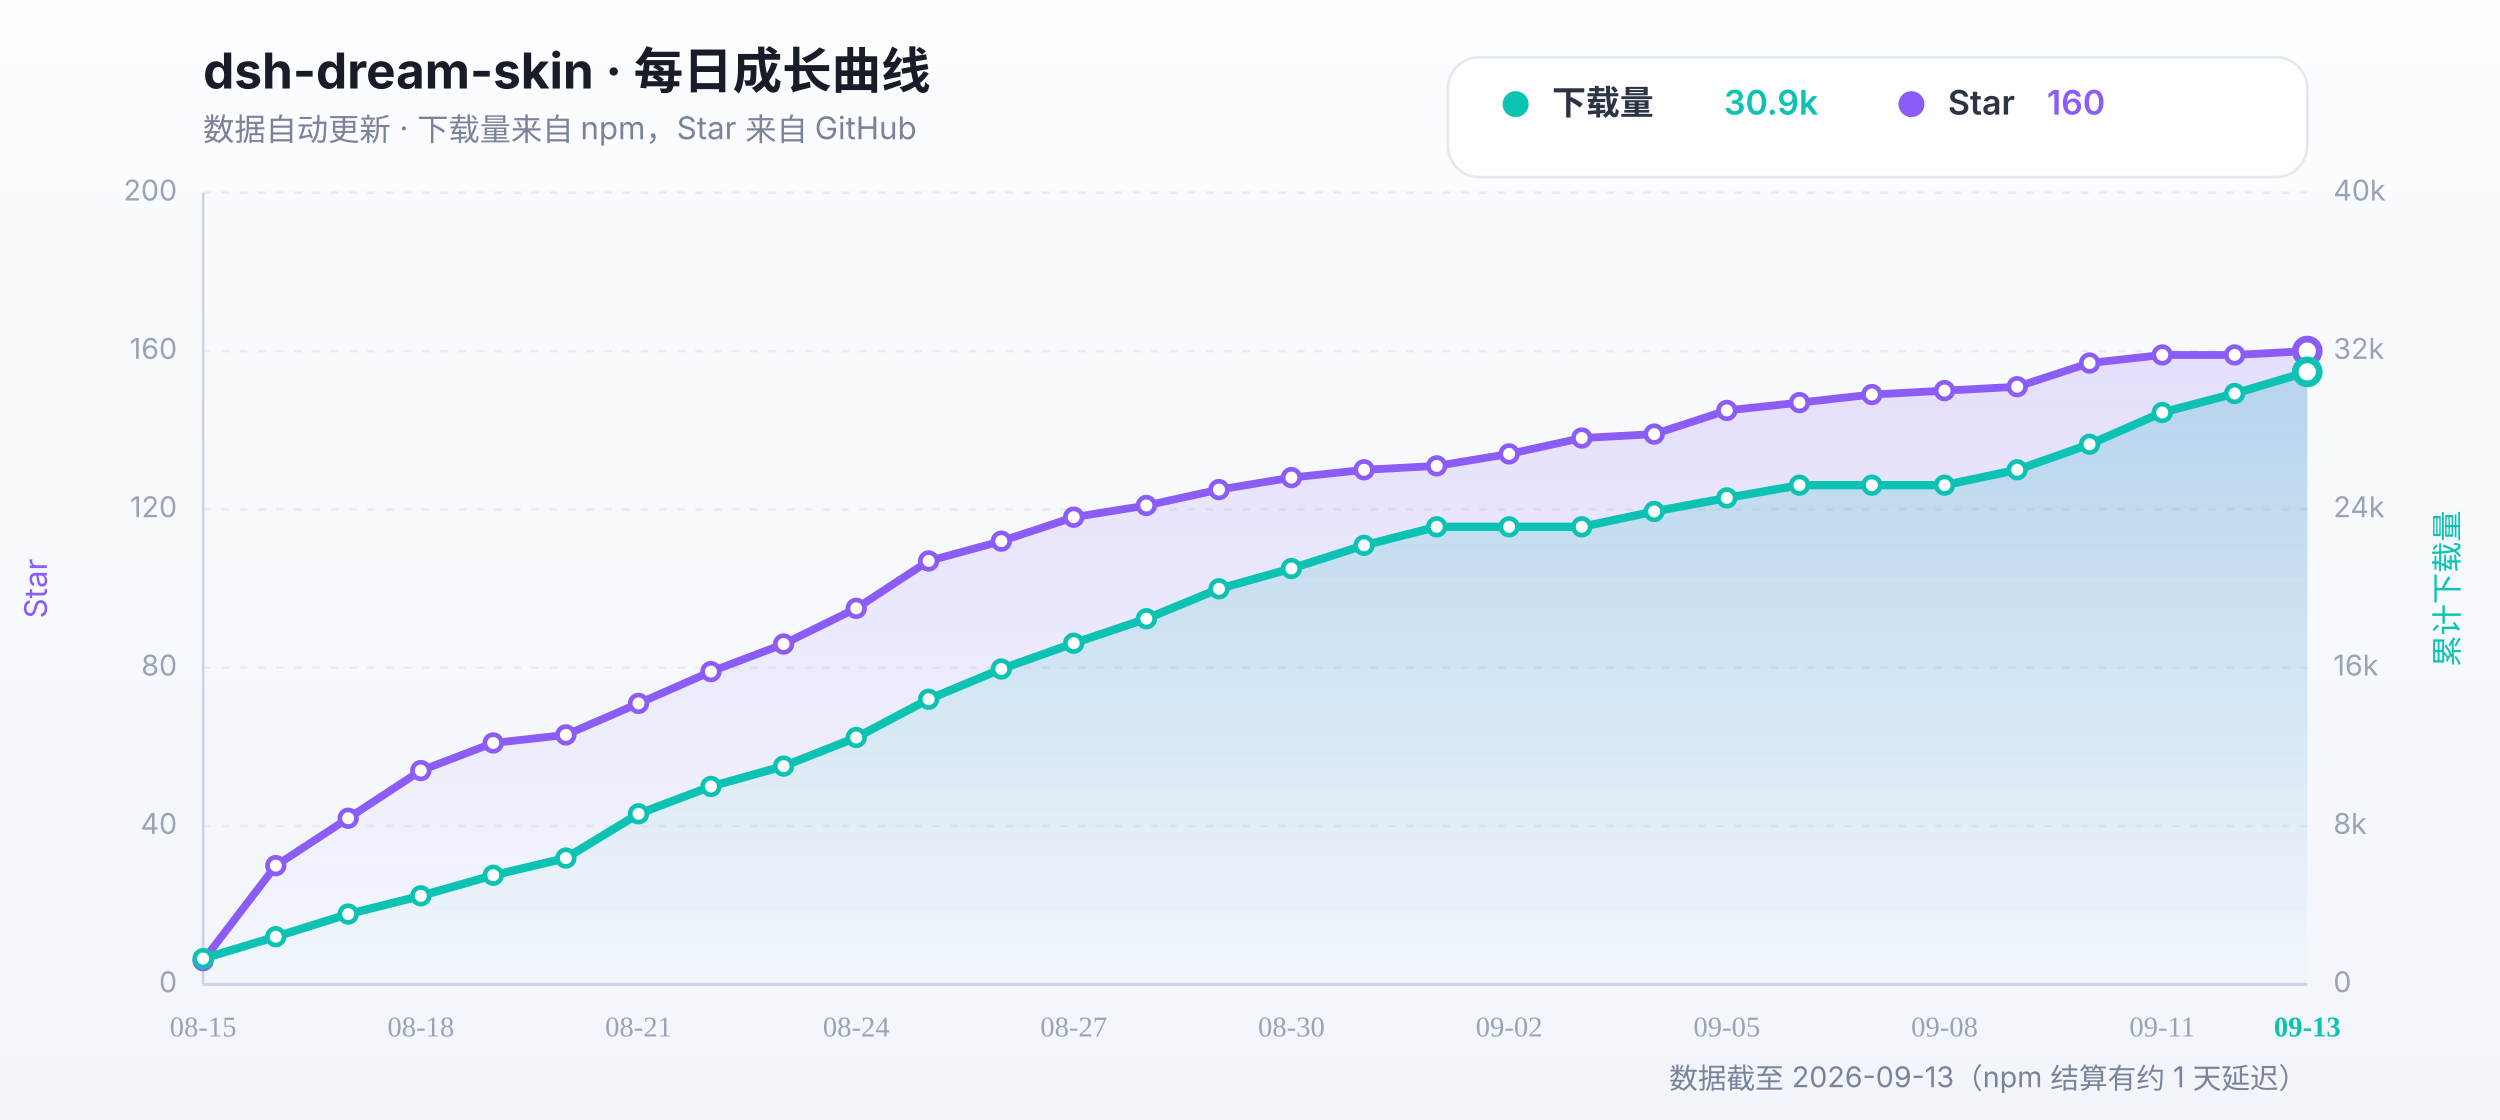
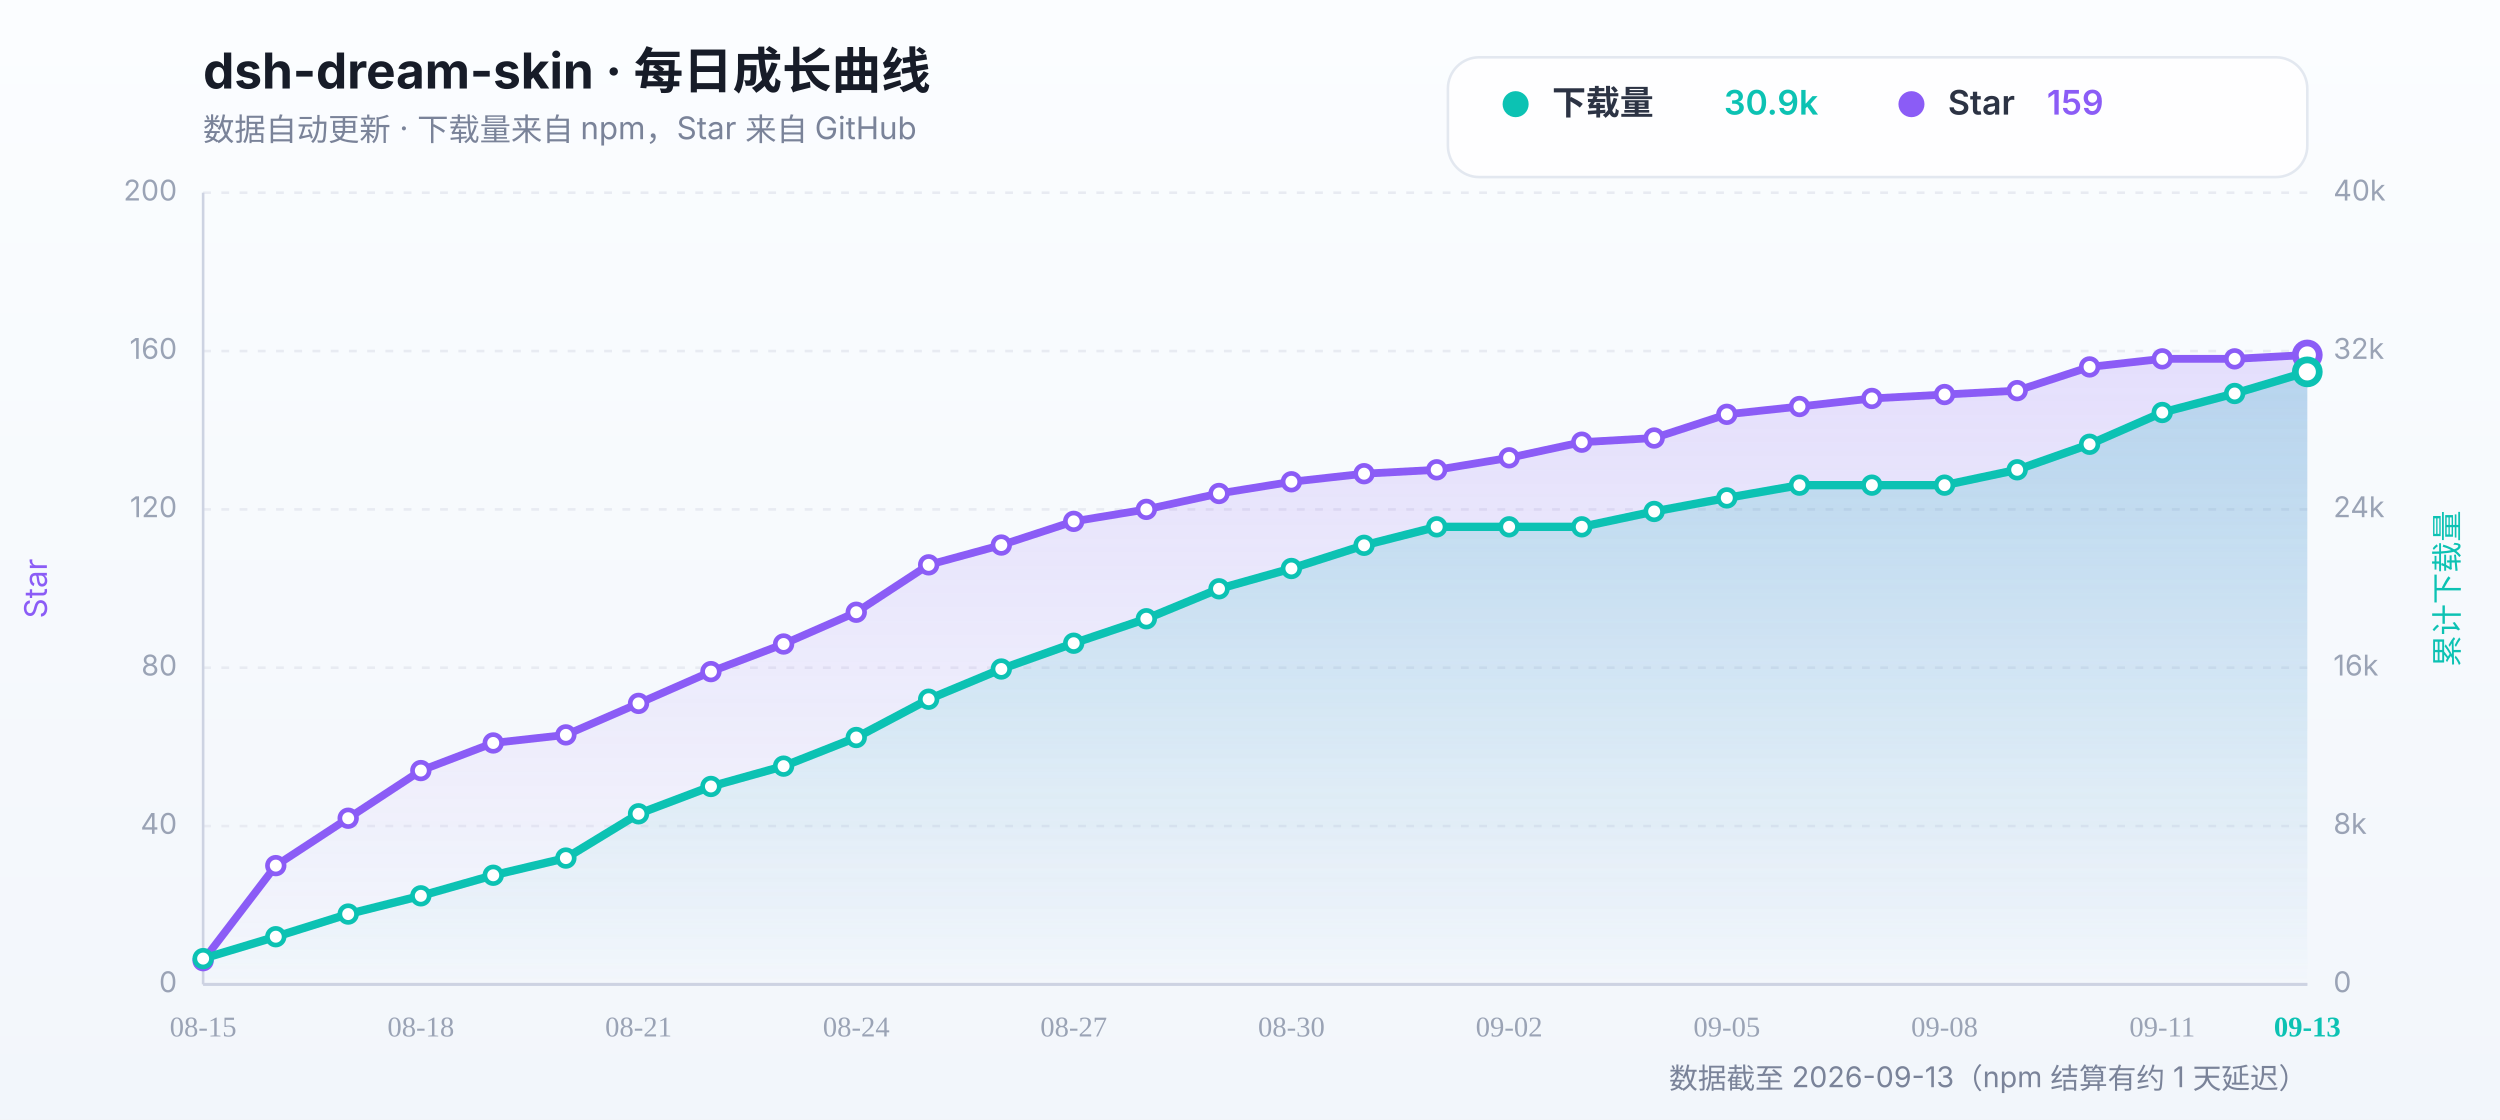
<svg xmlns="http://www.w3.org/2000/svg" width="960" height="430" viewBox="0 0 960 430" role="img" aria-label="dsh-dream-skin 每日 Star 与累计下载量双轴折线图">
  <defs>
    <linearGradient id="gradDl" x1="0" y1="0" x2="0" y2="1">
      <stop offset="0%" stop-color="#0cc2b3" stop-opacity="0.24" />
      <stop offset="100%" stop-color="#0cc2b3" stop-opacity="0" />
    </linearGradient>
    <linearGradient id="gradSt" x1="0" y1="0" x2="0" y2="1">
      <stop offset="0%" stop-color="#8b5cf6" stop-opacity="0.18" />
      <stop offset="100%" stop-color="#8b5cf6" stop-opacity="0" />
    </linearGradient>
    <linearGradient id="bgGrad" x1="0" y1="0" x2="0" y2="1">
      <stop offset="0%" stop-color="#fbfdff" />
      <stop offset="100%" stop-color="#f2f6fb" />
    </linearGradient>
  </defs>
  <rect width="960" height="430" fill="url(#bgGrad)" />
  <g font-family="system-ui,-apple-system,'Segoe UI',sans-serif">
    <text x="18" y="226" font-size="12" fill="#8b5cf6" transform="rotate(-90 18 226)" text-anchor="middle">Star</text>
    <text x="944" y="226" font-size="12" fill="#0cc2b3" transform="rotate(-90 944 226)" text-anchor="middle">累计下载量</text>
  </g>
  <text x="78" y="34" font-size="19" font-weight="700" fill="#171c28" font-family="system-ui,-apple-system,'Segoe UI',sans-serif">dsh-dream-skin · 每日成长曲线</text>
  <text x="78" y="54" font-size="12" fill="#7a8399" font-family="system-ui,-apple-system,'Segoe UI',sans-serif">数据自动更新 · 下载量来自 npm，Star 来自 GitHub</text>
  <g font-family="system-ui,-apple-system,'Segoe UI',sans-serif">
    <rect x="556" y="22" width="330" height="46" rx="12" fill="#ffffff" fill-opacity="0.72" stroke="#e3e8f0" stroke-width="1" />
    <circle cx="582" cy="40" r="5" fill="#0cc2b3" />
    <text x="596" y="44" font-size="13" font-weight="600" fill="#2c3344">下载量</text>
    <text x="662" y="44" font-size="13" font-weight="600" fill="#0cc2b3">30.9k</text>
    <circle cx="734" cy="40" r="5" fill="#8b5cf6" />
    <text x="748" y="44" font-size="13" font-weight="600" fill="#2c3344">Star</text>
-     <text x="786" y="44" font-size="13" font-weight="600" fill="#8b5cf6">160</text>
+     <text x="786" y="44" font-size="13" font-weight="600" fill="#8b5cf6">159</text>
  </g>
  <line x1="78" y1="378.0" x2="886" y2="378.0" stroke="#d3d9e8" stroke-width="1.2" />
  <line x1="78" y1="317.2" x2="886" y2="317.2" stroke="#e8ebf2" stroke-width="1" stroke-dasharray="3 4" />
  <line x1="78" y1="256.4" x2="886" y2="256.4" stroke="#e8ebf2" stroke-width="1" stroke-dasharray="3 4" />
  <line x1="78" y1="195.6" x2="886" y2="195.6" stroke="#e8ebf2" stroke-width="1" stroke-dasharray="3 4" />
  <line x1="78" y1="134.8" x2="886" y2="134.8" stroke="#e8ebf2" stroke-width="1" stroke-dasharray="3 4" />
  <line x1="78" y1="74.0" x2="886" y2="74.0" stroke="#e8ebf2" stroke-width="1" stroke-dasharray="3 4" />
  <g font-family="system-ui,-apple-system,'Segoe UI',sans-serif">
    <text x="68" y="381.0" text-anchor="end" font-size="11" fill="#9aa3b5">0</text>
    <text x="68" y="320.2" text-anchor="end" font-size="11" fill="#9aa3b5">40</text>
    <text x="68" y="259.4" text-anchor="end" font-size="11" fill="#9aa3b5">80</text>
    <text x="68" y="198.6" text-anchor="end" font-size="11" fill="#9aa3b5">120</text>
    <text x="68" y="137.8" text-anchor="end" font-size="11" fill="#9aa3b5">160</text>
    <text x="68" y="77.0" text-anchor="end" font-size="11" fill="#9aa3b5">200</text>
    <text x="896" y="381.0" text-anchor="start" font-size="11" fill="#9aa3b5">0</text>
    <text x="896" y="320.2" text-anchor="start" font-size="11" fill="#9aa3b5">8k</text>
    <text x="896" y="259.4" text-anchor="start" font-size="11" fill="#9aa3b5">16k</text>
    <text x="896" y="198.6" text-anchor="start" font-size="11" fill="#9aa3b5">24k</text>
    <text x="896" y="137.8" text-anchor="start" font-size="11" fill="#9aa3b5">32k</text>
    <text x="896" y="77.0" text-anchor="start" font-size="11" fill="#9aa3b5">40k</text>
  </g>
  <line x1="78" y1="74" x2="78" y2="378" stroke="#cdd3e2" stroke-width="1" />
  <line x1="78" y1="378" x2="886" y2="378" stroke="#cdd3e2" stroke-width="1" />
  <path d="M 78.0 378.0 L 78.0 368.1 L 105.9 359.7 L 133.7 351.0 L 161.6 344.0 L 189.4 336.1 L 217.3 329.5 L 245.2 312.5 L 273.0 302.0 L 300.9 294.2 L 328.8 283.2 L 356.6 268.5 L 384.5 256.9 L 412.3 247.0 L 440.2 237.6 L 468.1 226.1 L 495.9 218.3 L 523.8 209.4 L 551.7 202.3 L 579.5 202.3 L 607.4 202.3 L 635.2 196.4 L 663.1 191.2 L 691.0 186.3 L 718.8 186.3 L 746.7 186.3 L 774.6 180.4 L 802.4 170.6 L 830.3 158.4 L 858.1 151.1 L 886.0 142.8 L 886.0 378.0 Z" fill="url(#gradDl)" stroke="none" />
-   <path d="M 78.0 378.0 L 78.0 368.9 L 105.9 332.4 L 133.7 314.2 L 161.6 295.9 L 189.4 285.3 L 217.3 282.2 L 245.2 270.1 L 273.0 257.9 L 300.9 247.3 L 328.8 233.6 L 356.6 215.4 L 384.5 207.8 L 412.3 198.6 L 440.2 194.1 L 468.1 188.0 L 495.9 183.4 L 523.8 180.4 L 551.7 178.9 L 579.5 174.3 L 607.4 168.2 L 635.2 166.7 L 663.1 157.6 L 691.0 154.6 L 718.8 151.5 L 746.7 150.0 L 774.6 148.5 L 802.4 139.4 L 830.3 136.3 L 858.1 136.3 L 886.0 134.8 L 886.0 378.0 Z" fill="url(#gradSt)" stroke="none" />
-   <polyline points="78.0,368.9 105.9,332.4 133.7,314.2 161.6,295.9 189.4,285.3 217.3,282.2 245.2,270.1 273.0,257.9 300.9,247.3 328.8,233.6 356.6,215.4 384.5,207.8 412.3,198.6 440.2,194.1 468.1,188.0 495.9,183.4 523.8,180.4 551.7,178.9 579.5,174.3 607.4,168.2 635.2,166.7 663.1,157.6 691.0,154.6 718.8,151.5 746.7,150.0 774.6,148.5 802.4,139.4 830.3,136.3 858.1,136.3 886.0,134.8" fill="none" stroke="#8b5cf6" stroke-width="3" stroke-linecap="round" stroke-linejoin="round" />
+   <path d="M 78.0 378.0 L 78.0 368.9 L 105.9 332.4 L 133.7 314.2 L 161.6 295.9 L 189.4 285.3 L 217.3 282.2 L 245.2 270.1 L 273.0 257.9 L 300.9 247.3 L 328.8 235.1 L 356.6 216.9 L 384.5 209.3 L 412.3 200.2 L 440.2 195.6 L 468.1 189.5 L 495.9 185.0 L 523.8 181.9 L 551.7 180.4 L 579.5 175.8 L 607.4 169.8 L 635.2 168.2 L 663.1 159.1 L 691.0 156.1 L 718.8 153.0 L 746.7 151.5 L 774.6 150.0 L 802.4 140.9 L 830.3 137.8 L 858.1 137.8 L 886.0 136.3 L 886.0 378.0 Z" fill="url(#gradSt)" stroke="none" />
+   <polyline points="78.0,368.9 105.9,332.4 133.7,314.2 161.6,295.9 189.4,285.3 217.3,282.2 245.2,270.1 273.0,257.9 300.9,247.3 328.8,235.1 356.6,216.9 384.5,209.3 412.3,200.2 440.2,195.6 468.1,189.5 495.9,185.0 523.8,181.9 551.7,180.4 579.5,175.8 607.4,169.8 635.2,168.2 663.1,159.1 691.0,156.1 718.8,153.0 746.7,151.5 774.6,150.0 802.4,140.9 830.3,137.8 858.1,137.8 886.0,136.3" fill="none" stroke="#8b5cf6" stroke-width="3" stroke-linecap="round" stroke-linejoin="round" />
  <circle cx="78.0" cy="368.9" r="3.2" fill="#ffffff" stroke="#8b5cf6" stroke-width="1.8" />
  <circle cx="105.9" cy="332.4" r="3.2" fill="#ffffff" stroke="#8b5cf6" stroke-width="1.8" />
  <circle cx="133.7" cy="314.2" r="3.2" fill="#ffffff" stroke="#8b5cf6" stroke-width="1.8" />
  <circle cx="161.6" cy="295.9" r="3.2" fill="#ffffff" stroke="#8b5cf6" stroke-width="1.8" />
  <circle cx="189.4" cy="285.3" r="3.2" fill="#ffffff" stroke="#8b5cf6" stroke-width="1.8" />
  <circle cx="217.3" cy="282.2" r="3.2" fill="#ffffff" stroke="#8b5cf6" stroke-width="1.8" />
  <circle cx="245.2" cy="270.1" r="3.2" fill="#ffffff" stroke="#8b5cf6" stroke-width="1.8" />
  <circle cx="273.0" cy="257.9" r="3.2" fill="#ffffff" stroke="#8b5cf6" stroke-width="1.8" />
  <circle cx="300.9" cy="247.3" r="3.2" fill="#ffffff" stroke="#8b5cf6" stroke-width="1.8" />
-   <circle cx="328.8" cy="233.6" r="3.2" fill="#ffffff" stroke="#8b5cf6" stroke-width="1.8" />
-   <circle cx="356.6" cy="215.4" r="3.2" fill="#ffffff" stroke="#8b5cf6" stroke-width="1.8" />
-   <circle cx="384.5" cy="207.8" r="3.2" fill="#ffffff" stroke="#8b5cf6" stroke-width="1.8" />
-   <circle cx="412.3" cy="198.6" r="3.2" fill="#ffffff" stroke="#8b5cf6" stroke-width="1.8" />
-   <circle cx="440.2" cy="194.1" r="3.2" fill="#ffffff" stroke="#8b5cf6" stroke-width="1.8" />
-   <circle cx="468.1" cy="188.0" r="3.2" fill="#ffffff" stroke="#8b5cf6" stroke-width="1.8" />
-   <circle cx="495.9" cy="183.4" r="3.2" fill="#ffffff" stroke="#8b5cf6" stroke-width="1.8" />
-   <circle cx="523.8" cy="180.4" r="3.2" fill="#ffffff" stroke="#8b5cf6" stroke-width="1.8" />
-   <circle cx="551.7" cy="178.9" r="3.2" fill="#ffffff" stroke="#8b5cf6" stroke-width="1.8" />
-   <circle cx="579.5" cy="174.3" r="3.2" fill="#ffffff" stroke="#8b5cf6" stroke-width="1.8" />
-   <circle cx="607.4" cy="168.2" r="3.2" fill="#ffffff" stroke="#8b5cf6" stroke-width="1.8" />
-   <circle cx="635.2" cy="166.7" r="3.2" fill="#ffffff" stroke="#8b5cf6" stroke-width="1.8" />
-   <circle cx="663.1" cy="157.6" r="3.2" fill="#ffffff" stroke="#8b5cf6" stroke-width="1.8" />
-   <circle cx="691.0" cy="154.6" r="3.2" fill="#ffffff" stroke="#8b5cf6" stroke-width="1.8" />
-   <circle cx="718.8" cy="151.5" r="3.2" fill="#ffffff" stroke="#8b5cf6" stroke-width="1.8" />
-   <circle cx="746.7" cy="150.0" r="3.2" fill="#ffffff" stroke="#8b5cf6" stroke-width="1.8" />
-   <circle cx="774.6" cy="148.5" r="3.2" fill="#ffffff" stroke="#8b5cf6" stroke-width="1.8" />
-   <circle cx="802.4" cy="139.4" r="3.2" fill="#ffffff" stroke="#8b5cf6" stroke-width="1.8" />
-   <circle cx="830.3" cy="136.3" r="3.2" fill="#ffffff" stroke="#8b5cf6" stroke-width="1.8" />
-   <circle cx="858.1" cy="136.3" r="3.2" fill="#ffffff" stroke="#8b5cf6" stroke-width="1.8" />
-   <circle cx="886.0" cy="134.8" r="4.6" fill="#ffffff" stroke="#8b5cf6" stroke-width="2.6" />
+   <circle cx="328.8" cy="235.1" r="3.2" fill="#ffffff" stroke="#8b5cf6" stroke-width="1.8" />
+   <circle cx="356.6" cy="216.9" r="3.2" fill="#ffffff" stroke="#8b5cf6" stroke-width="1.8" />
+   <circle cx="384.5" cy="209.3" r="3.2" fill="#ffffff" stroke="#8b5cf6" stroke-width="1.8" />
+   <circle cx="412.3" cy="200.2" r="3.2" fill="#ffffff" stroke="#8b5cf6" stroke-width="1.8" />
+   <circle cx="440.2" cy="195.6" r="3.2" fill="#ffffff" stroke="#8b5cf6" stroke-width="1.8" />
+   <circle cx="468.1" cy="189.5" r="3.2" fill="#ffffff" stroke="#8b5cf6" stroke-width="1.8" />
+   <circle cx="495.9" cy="185.0" r="3.2" fill="#ffffff" stroke="#8b5cf6" stroke-width="1.8" />
+   <circle cx="523.8" cy="181.9" r="3.2" fill="#ffffff" stroke="#8b5cf6" stroke-width="1.8" />
+   <circle cx="551.7" cy="180.4" r="3.2" fill="#ffffff" stroke="#8b5cf6" stroke-width="1.8" />
+   <circle cx="579.5" cy="175.8" r="3.2" fill="#ffffff" stroke="#8b5cf6" stroke-width="1.8" />
+   <circle cx="607.4" cy="169.8" r="3.2" fill="#ffffff" stroke="#8b5cf6" stroke-width="1.8" />
+   <circle cx="635.2" cy="168.2" r="3.2" fill="#ffffff" stroke="#8b5cf6" stroke-width="1.8" />
+   <circle cx="663.1" cy="159.1" r="3.2" fill="#ffffff" stroke="#8b5cf6" stroke-width="1.8" />
+   <circle cx="691.0" cy="156.1" r="3.2" fill="#ffffff" stroke="#8b5cf6" stroke-width="1.8" />
+   <circle cx="718.8" cy="153.0" r="3.2" fill="#ffffff" stroke="#8b5cf6" stroke-width="1.8" />
+   <circle cx="746.7" cy="151.5" r="3.2" fill="#ffffff" stroke="#8b5cf6" stroke-width="1.8" />
+   <circle cx="774.6" cy="150.0" r="3.2" fill="#ffffff" stroke="#8b5cf6" stroke-width="1.8" />
+   <circle cx="802.4" cy="140.9" r="3.2" fill="#ffffff" stroke="#8b5cf6" stroke-width="1.8" />
+   <circle cx="830.3" cy="137.8" r="3.2" fill="#ffffff" stroke="#8b5cf6" stroke-width="1.8" />
+   <circle cx="858.1" cy="137.8" r="3.2" fill="#ffffff" stroke="#8b5cf6" stroke-width="1.8" />
+   <circle cx="886.0" cy="136.3" r="4.6" fill="#ffffff" stroke="#8b5cf6" stroke-width="2.6" />
  <polyline points="78.0,368.1 105.9,359.7 133.7,351.0 161.6,344.0 189.4,336.1 217.3,329.5 245.2,312.5 273.0,302.0 300.9,294.2 328.8,283.2 356.6,268.5 384.5,256.9 412.3,247.0 440.2,237.6 468.1,226.1 495.9,218.3 523.8,209.4 551.7,202.3 579.5,202.3 607.4,202.3 635.2,196.4 663.1,191.2 691.0,186.3 718.8,186.3 746.7,186.3 774.6,180.4 802.4,170.6 830.3,158.4 858.1,151.1 886.0,142.8" fill="none" stroke="#0cc2b3" stroke-width="3.2" stroke-linecap="round" stroke-linejoin="round" />
  <circle cx="78.0" cy="368.1" r="3.2" fill="#ffffff" stroke="#0cc2b3" stroke-width="1.8" />
  <circle cx="105.9" cy="359.7" r="3.2" fill="#ffffff" stroke="#0cc2b3" stroke-width="1.8" />
  <circle cx="133.7" cy="351.0" r="3.2" fill="#ffffff" stroke="#0cc2b3" stroke-width="1.8" />
  <circle cx="161.6" cy="344.0" r="3.2" fill="#ffffff" stroke="#0cc2b3" stroke-width="1.8" />
  <circle cx="189.4" cy="336.1" r="3.2" fill="#ffffff" stroke="#0cc2b3" stroke-width="1.8" />
  <circle cx="217.3" cy="329.5" r="3.2" fill="#ffffff" stroke="#0cc2b3" stroke-width="1.8" />
  <circle cx="245.2" cy="312.5" r="3.2" fill="#ffffff" stroke="#0cc2b3" stroke-width="1.8" />
  <circle cx="273.0" cy="302.0" r="3.2" fill="#ffffff" stroke="#0cc2b3" stroke-width="1.8" />
  <circle cx="300.9" cy="294.2" r="3.2" fill="#ffffff" stroke="#0cc2b3" stroke-width="1.8" />
  <circle cx="328.8" cy="283.2" r="3.2" fill="#ffffff" stroke="#0cc2b3" stroke-width="1.8" />
  <circle cx="356.6" cy="268.5" r="3.2" fill="#ffffff" stroke="#0cc2b3" stroke-width="1.8" />
  <circle cx="384.5" cy="256.9" r="3.2" fill="#ffffff" stroke="#0cc2b3" stroke-width="1.8" />
  <circle cx="412.3" cy="247.0" r="3.2" fill="#ffffff" stroke="#0cc2b3" stroke-width="1.8" />
  <circle cx="440.2" cy="237.6" r="3.2" fill="#ffffff" stroke="#0cc2b3" stroke-width="1.8" />
  <circle cx="468.1" cy="226.1" r="3.2" fill="#ffffff" stroke="#0cc2b3" stroke-width="1.8" />
  <circle cx="495.9" cy="218.3" r="3.2" fill="#ffffff" stroke="#0cc2b3" stroke-width="1.8" />
  <circle cx="523.8" cy="209.4" r="3.2" fill="#ffffff" stroke="#0cc2b3" stroke-width="1.8" />
  <circle cx="551.7" cy="202.3" r="3.2" fill="#ffffff" stroke="#0cc2b3" stroke-width="1.8" />
  <circle cx="579.5" cy="202.3" r="3.2" fill="#ffffff" stroke="#0cc2b3" stroke-width="1.8" />
  <circle cx="607.4" cy="202.3" r="3.2" fill="#ffffff" stroke="#0cc2b3" stroke-width="1.8" />
  <circle cx="635.2" cy="196.4" r="3.2" fill="#ffffff" stroke="#0cc2b3" stroke-width="1.8" />
  <circle cx="663.1" cy="191.2" r="3.2" fill="#ffffff" stroke="#0cc2b3" stroke-width="1.8" />
  <circle cx="691.0" cy="186.3" r="3.2" fill="#ffffff" stroke="#0cc2b3" stroke-width="1.8" />
  <circle cx="718.8" cy="186.3" r="3.2" fill="#ffffff" stroke="#0cc2b3" stroke-width="1.8" />
  <circle cx="746.7" cy="186.3" r="3.2" fill="#ffffff" stroke="#0cc2b3" stroke-width="1.8" />
  <circle cx="774.6" cy="180.4" r="3.2" fill="#ffffff" stroke="#0cc2b3" stroke-width="1.8" />
  <circle cx="802.4" cy="170.6" r="3.2" fill="#ffffff" stroke="#0cc2b3" stroke-width="1.8" />
  <circle cx="830.3" cy="158.4" r="3.2" fill="#ffffff" stroke="#0cc2b3" stroke-width="1.8" />
  <circle cx="858.1" cy="151.1" r="3.2" fill="#ffffff" stroke="#0cc2b3" stroke-width="1.8" />
  <circle cx="886.0" cy="142.8" r="4.6" fill="#ffffff" stroke="#0cc2b3" stroke-width="2.6" />
  <text x="78.0" y="398" text-anchor="middle" font-size="11" fill="#9aa3b5">08-15</text>
  <text x="161.6" y="398" text-anchor="middle" font-size="11" fill="#9aa3b5">08-18</text>
  <text x="245.2" y="398" text-anchor="middle" font-size="11" fill="#9aa3b5">08-21</text>
  <text x="328.8" y="398" text-anchor="middle" font-size="11" fill="#9aa3b5">08-24</text>
  <text x="412.3" y="398" text-anchor="middle" font-size="11" fill="#9aa3b5">08-27</text>
  <text x="495.9" y="398" text-anchor="middle" font-size="11" fill="#9aa3b5">08-30</text>
  <text x="579.5" y="398" text-anchor="middle" font-size="11" fill="#9aa3b5">09-02</text>
  <text x="663.1" y="398" text-anchor="middle" font-size="11" fill="#9aa3b5">09-05</text>
  <text x="746.7" y="398" text-anchor="middle" font-size="11" fill="#9aa3b5">09-08</text>
  <text x="830.3" y="398" text-anchor="middle" font-size="11" fill="#9aa3b5">09-11</text>
  <text x="886.0" y="398" text-anchor="middle" font-size="11" fill="#0cc2b3" font-weight="600">09-13</text>
  <text x="886" y="418" text-anchor="end" font-size="11" fill="#7a8399" font-family="system-ui,-apple-system,'Segoe UI',sans-serif">数据截至 2026-09-13（npm 结算有约 1 天延迟）</text>
</svg>
